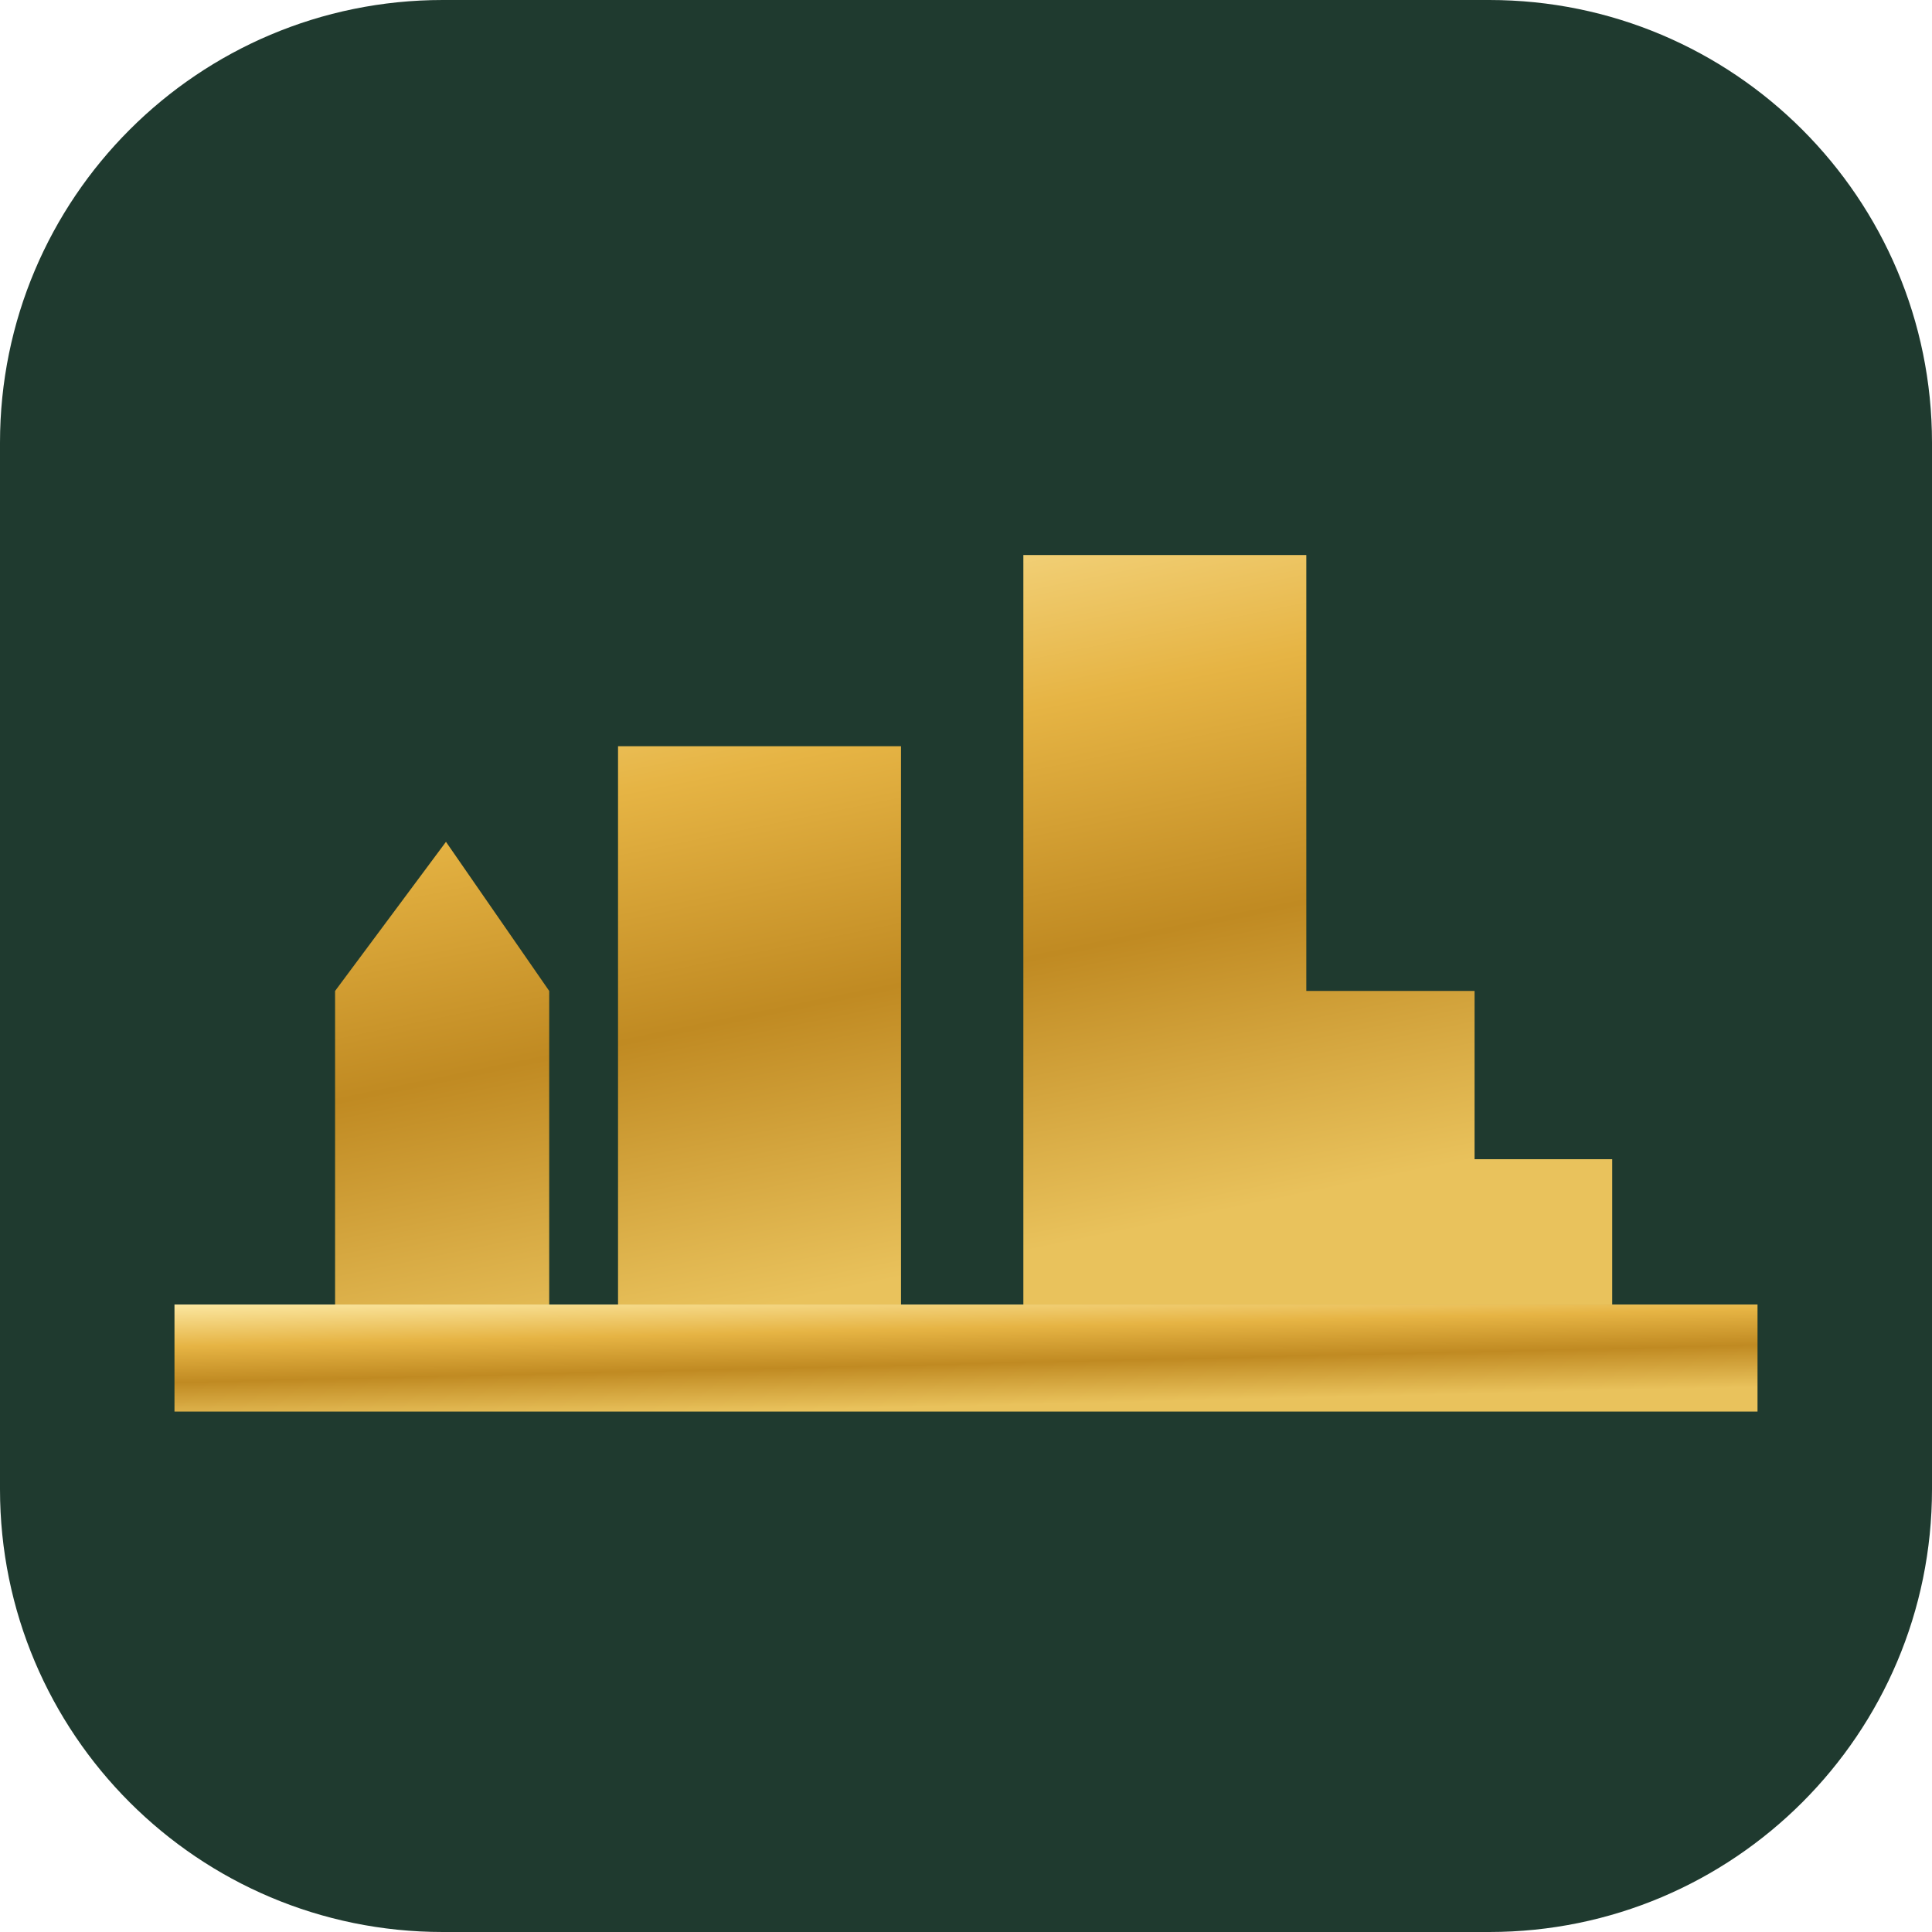
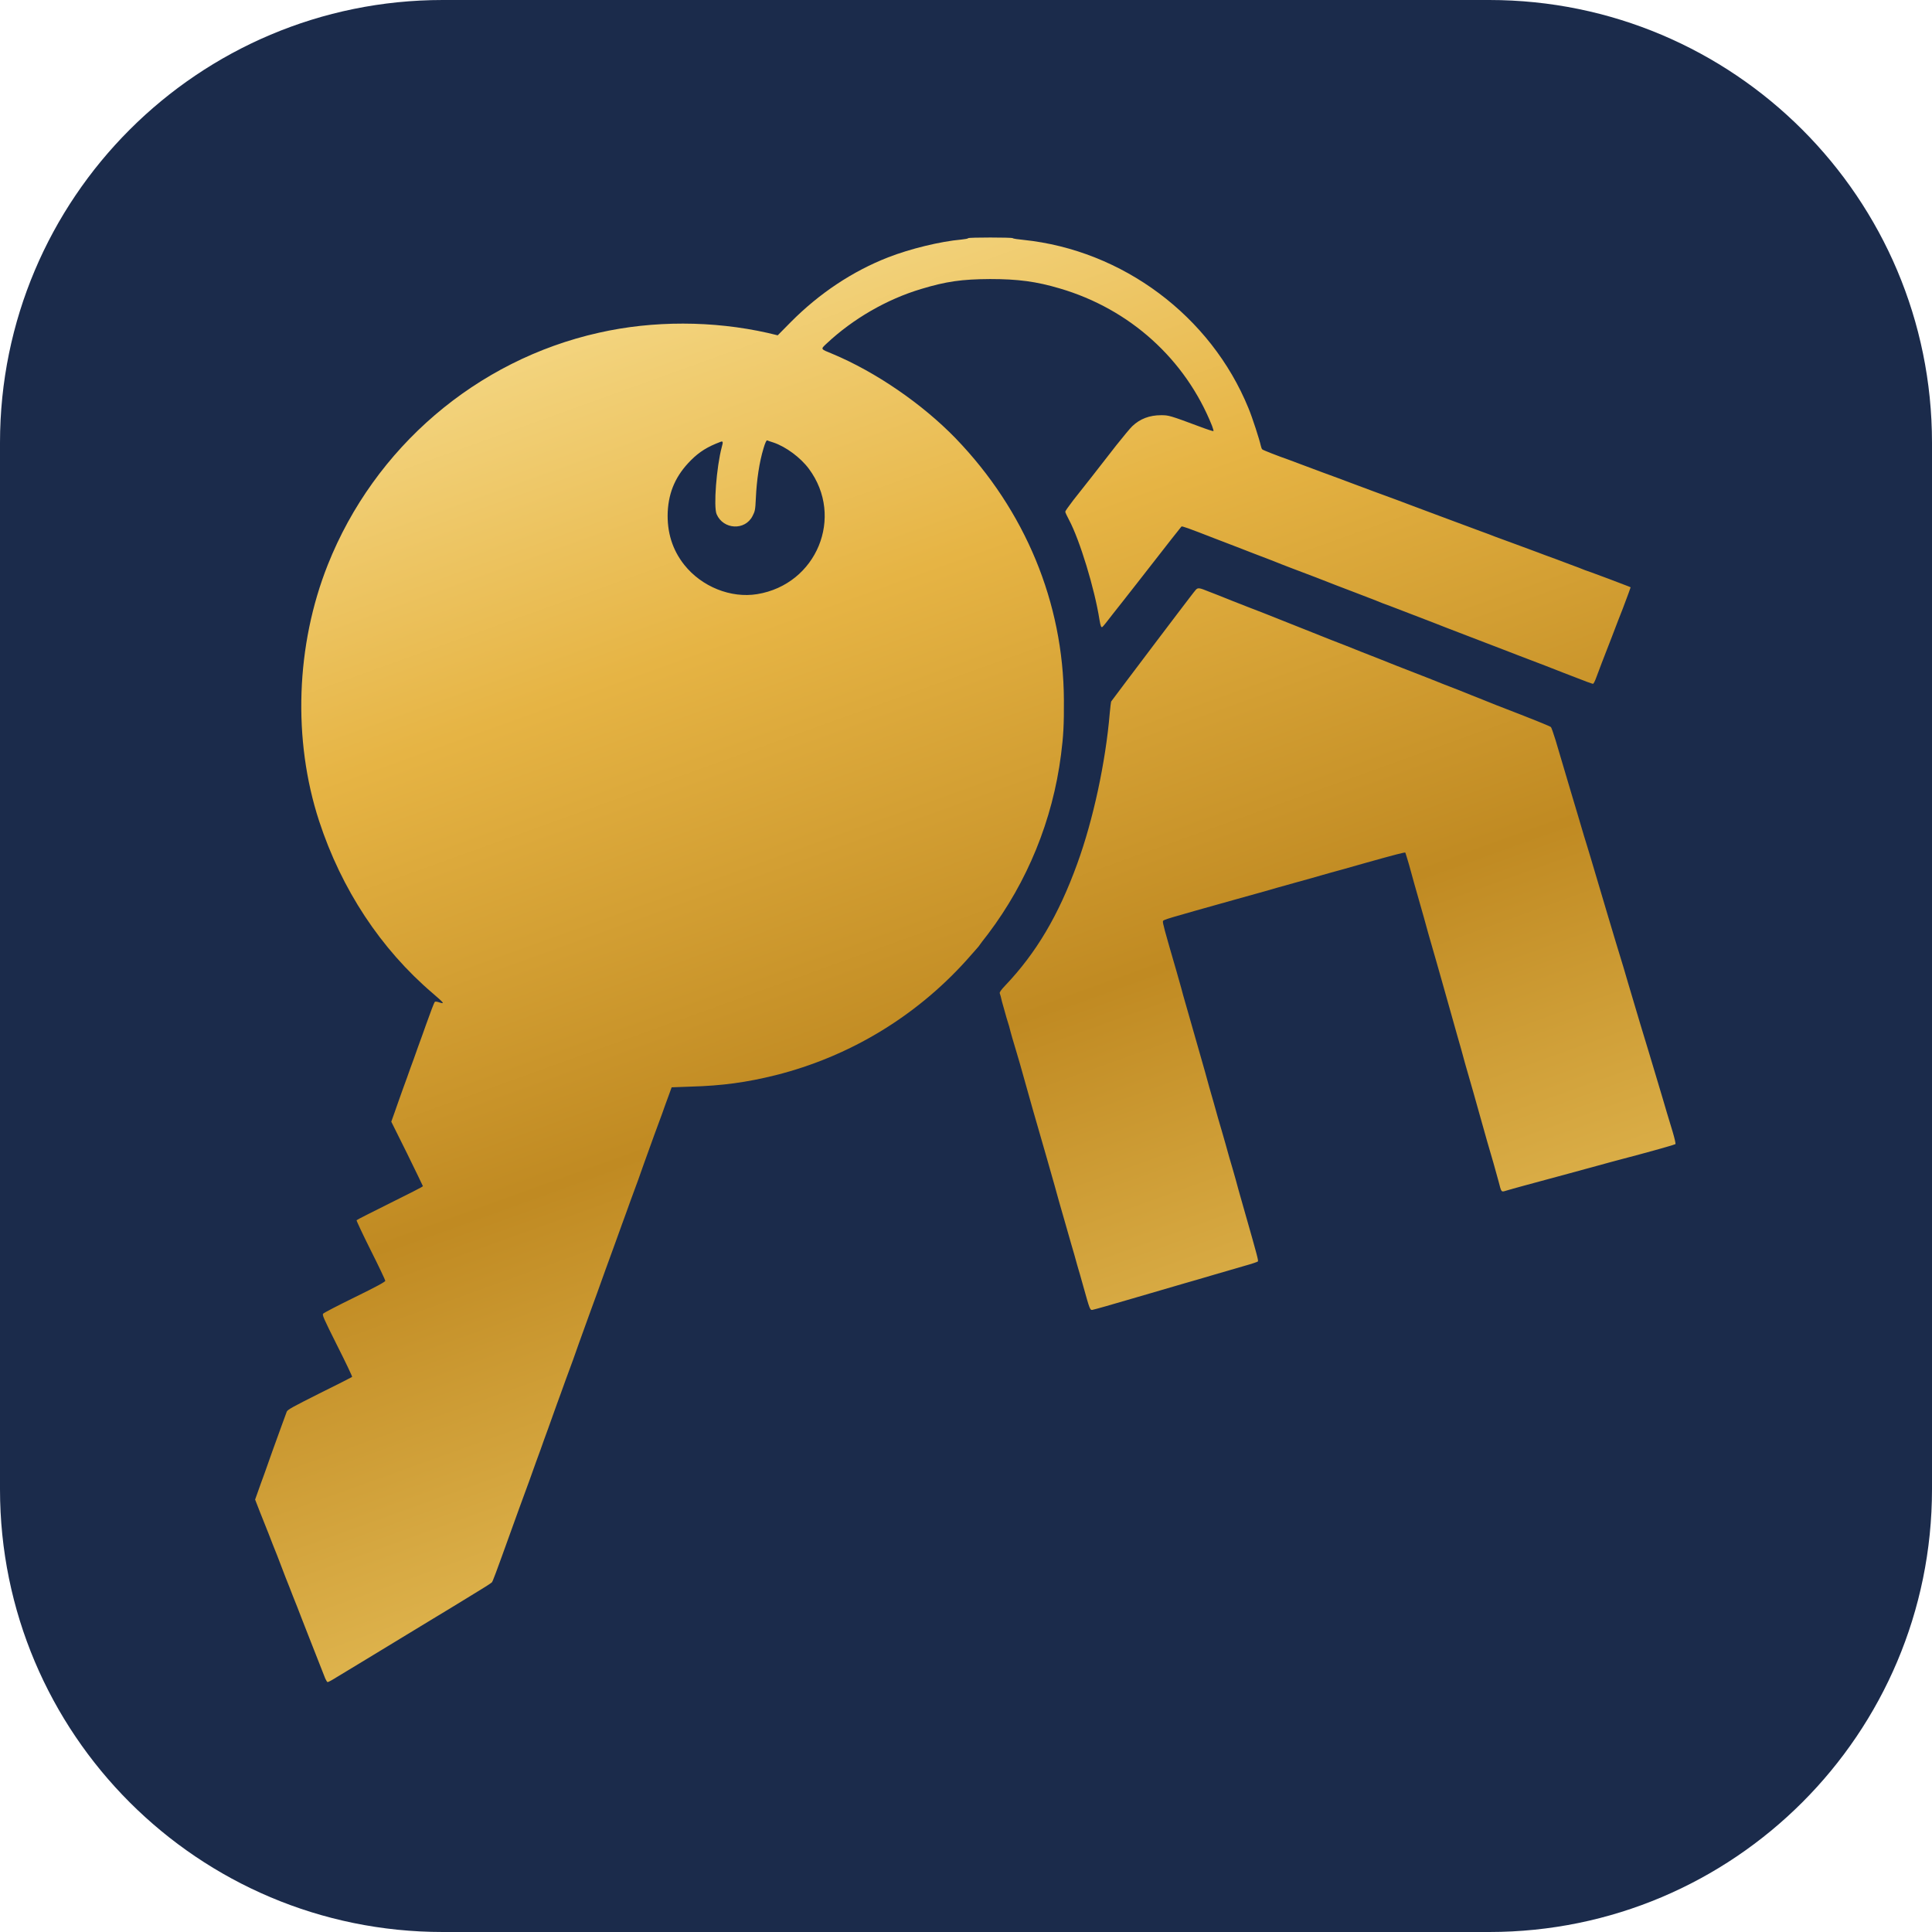
<svg xmlns="http://www.w3.org/2000/svg" viewBox="0 0 48 48">
  <defs>
    <linearGradient id="g" x1="0" y1="0" x2="0.35" y2="1">
      <stop offset="0" stop-color="#fbe7a1" />
      <stop offset=".35" stop-color="#e6b444" />
      <stop offset=".65" stop-color="#c08a22" />
      <stop offset="1" stop-color="#e9c25c" />
    </linearGradient>
  </defs>
-   <rect width="48" height="48" rx="11" fill="#1f3a2f" />
-   <g transform="translate(24 25) scale(0.19) translate(-241.5 -112)" fill="url(#g)">
-     <path d="M159 151V110L173.5 90.5L187 110V151ZM196 151V78H233V151ZM249 151V53H286V110H308V132H326V151Z" />
-     <rect x="138" y="151" width="207" height="14" />
+   <rect width="48" height="48" rx="11" fill="#1b2b4b" />
+   <g transform="translate(6.3 5.9) scale(0.0425)">
+     <path d="M417.8 0.4C417.6 0.7 415.9 1 413.9 1.2C401.5 2.3 383.8 6.6 371 11.6C350.2 19.7 330.8 32.6 314.1 49.4L306.4 57.2 300.6 55.8C268.6 48.6 233.5 48.5 201.8 55.7C130.3 71.7 70.7 122.7 43.4 191.3C24.7 238.3 22.8 293.6 38.3 341.1C51.4 381.1 74.3 415.9 104.8 441.9C111.4 447.6 111.9 448.2 108.7 447.2C107.4 446.7 106.2 446.6 106 446.8C105.5 447.3 103.6 452.4 100.7 460.5C99.8 463.1 97.8 468.7 96.2 473C94.7 477.3 92.7 482.9 91.7 485.5C90.8 488.1 88.8 493.7 87.2 498C85.7 502.3 83.5 508.3 82.5 511.3L80.5 516.9 89.8 535.6C94.8 545.9 99 554.4 99 554.6C99 554.9 90.3 559.3 79.8 564.5C69.2 569.8 60.4 574.2 60.2 574.5C60.1 574.8 63.8 582.7 68.5 592.1C73.2 601.4 77 609.5 77 609.9C77 610.5 71.5 613.5 59.2 619.5C49.4 624.3 41.1 628.6 40.7 629.1C40 629.8 40.8 631.6 48.9 647.8C53.9 657.7 57.8 665.9 57.6 666.1C57.4 666.3 48.9 670.6 38.6 675.7C22.9 683.6 19.9 685.2 19.4 686.4C18.8 687.9 14.7 699.3 11 709.5C9.7 713.2 7.6 719.1 6.4 722.5C5.1 725.9 3.4 730.8 2.5 733.3L0.9 737.8 3.7 745C5.3 749 7.6 754.7 8.8 757.8C9.9 760.8 12.2 766.5 13.8 770.5C15.3 774.5 17.5 780.2 18.7 783.3C19.9 786.3 21.9 791.3 23.1 794.5C24.4 797.7 26.7 803.5 28.2 807.5C29.8 811.5 31.8 816.7 32.7 819C35.8 826.8 41 840.2 41.9 842.4C42.4 843.5 43 844.5 43.3 844.5C43.6 844.5 45.4 843.6 47.3 842.4C49.2 841.3 56.5 836.8 63.5 832.6C75.9 825.1 79.2 823.1 103.5 808.3C110 804.4 120.5 798 127 794C133.5 790.1 139 786.6 139.3 786.2C139.9 785.4 141 782.6 151.1 754.5C154.1 746.2 155.8 741.4 161.3 726.5C163.9 719.2 166.8 711.1 167.8 708.5C168.7 705.9 170.7 700.3 172.3 696C173.8 691.7 176.1 685.5 177.2 682.3C178.4 679 180.7 672.8 182.2 668.5C183.8 664.2 185.8 658.6 186.8 656C188.3 651.5 191.1 644 196.3 629.5C199.3 621.3 202.3 613.1 205.7 603.5C207.3 599.2 209.6 592.9 210.8 589.5C212.1 586.1 214 580.5 215.2 577.3C216.4 574 218.7 567.8 220.2 563.5C221.8 559.2 223.8 553.6 224.8 551C226.3 546.5 229.1 539 234.3 524.5C235.6 521.1 237.6 515.5 238.8 512.3C240 508.9 241.7 504.1 242.7 501.5L244.4 496.8 255.3 496.4C274 495.9 288.3 493.9 305.2 489.7C348.1 478.9 386.7 455.7 416.4 422.9C419.9 419 423.2 415.2 423.8 414.5C424.3 413.7 426.8 410.4 429.4 407.1C452.4 376.6 467.1 340.6 472 302.5C473.4 291.6 473.8 284.9 473.7 270.3C473.4 213.5 451.1 159.6 410.4 117.4C390.9 97.3 363.7 78.6 338.3 68C331.2 65.1 331.4 65.4 335.1 61.9C350.5 47.5 370.2 36.1 390.3 30.1C404.9 25.7 413.9 24.4 430.5 24.3C446.7 24.3 457.5 25.7 471.3 29.8C512.2 41.8 544.7 71.1 560.3 110.1C560.9 111.7 561.3 113.1 561.1 113.2C560.9 113.3 557.7 112.3 554 110.9C535.5 104 535 103.9 530.5 103.9C523.8 103.9 518.2 106 513.7 110.3C512.5 111.4 508.4 116.4 504.4 121.4C494.4 134.3 484.6 146.8 479.1 153.7C476.6 157 474.5 159.9 474.5 160.3C474.5 160.7 475.5 162.9 476.7 165.1C483 176.9 491.7 205.5 494.5 223.5C495.2 227.5 495.5 228.2 496.3 227.6C496.6 227.4 499.2 224.2 502 220.5C504.9 216.9 511.5 208.4 516.7 201.8C521.8 195.2 527.9 187.4 530.2 184.5C533.3 180.5 540.1 171.8 542.4 169C542.7 168.6 546.1 169.8 562 176C570.7 179.3 580.7 183.2 584.3 184.6C587.8 185.9 593 187.9 595.8 189C598.5 190.1 603.3 192 606.5 193.2C609.7 194.4 616.2 196.9 621 198.7C625.8 200.6 631.1 202.6 632.8 203.3C634.4 203.9 639.4 205.8 643.8 207.5C648.1 209.2 653.7 211.3 656 212.2C658.3 213.2 662 214.6 664.3 215.4C668.1 216.9 672.9 218.7 689.8 225.2C693.9 226.8 700.7 229.5 705 231.1C720.6 237.1 725.9 239.1 730.8 241C735.6 242.9 742.5 245.5 754.8 250.2C758 251.5 763 253.4 765.8 254.5C779.6 259.9 782.7 261 783.1 260.9C783.4 260.8 784.3 259 785 257C785.8 254.9 787.2 251.1 788.2 248.5C789.2 245.9 791.9 239 794.1 233.3C796.3 227.5 799.1 220.2 800.4 217C801.6 213.8 803.1 209.7 803.8 207.9L805 204.5 803.6 203.9C798.7 202 784.7 196.7 781.8 195.7C779.9 195.1 776.7 193.9 774.6 193C772.5 192.2 766.7 190.1 761.8 188.2C756.8 186.4 752 184.6 751 184.2C750 183.8 744.3 181.7 738.3 179.5C732.2 177.3 726.5 175.2 725.5 174.8C724.5 174.4 720.7 172.9 717 171.6C702.5 166.2 680.1 157.9 676.5 156.5C674.4 155.7 670.6 154.3 668 153.3C659 150 649.7 146.6 641.8 143.6C637.4 141.9 629.7 139.1 624.8 137.3C619.8 135.4 614.3 133.4 612.5 132.7C610.7 132 607.5 130.8 605.3 130C598.7 127.7 590.3 124.4 589.7 123.9C589.4 123.7 589 122.7 588.8 121.7C588.1 118.4 583.9 105.3 581.6 99.8C559.6 45.9 508 7.4 450 1.4C446.8 1.1 444 0.7 443.8 0.4C443.2-0.1 418.1-0.1 417.8 0.4M298.1 123.3C295.7 131.2 294.1 141.5 293.6 152.8C293.3 159.3 293.1 160.1 291.7 162.8C287.3 171.5 274.6 170.8 270.7 161.8C268.8 157.5 270.6 134.2 273.7 122.5C274.6 119.4 274.4 118.9 272.9 119.5C265.4 122.3 260.6 125.3 255.7 130.2C247 138.9 242.7 148.4 242.1 160.4C241.6 172.2 244.8 182.6 251.8 191.4C262 204.2 279 211 294.4 208.5C329.2 202.8 345.5 163.3 324.6 135.2C319.7 128.6 311.1 122.3 304 119.9C302.2 119.3 300.5 118.8 300.2 118.6C299.8 118.5 299 120.2 298.1 123.3M550.7 206.1C550.1 206.7 545.2 213.2 539.7 220.4C534.2 227.7 528.6 235.1 527.2 236.9C517.7 249.5 501.6 270.8 501.3 271.3C501.2 271.6 500.8 274.7 500.5 278.1C498.1 306.7 490.8 340.6 481.5 366.1C470.6 396.2 457.5 418.3 439.3 437.4C437 439.8 436 441.3 436.2 441.8C436.4 442.2 437 444.4 437.5 446.7C438.1 448.9 439.3 453.2 440.2 456.3C441.2 459.3 442.3 463.2 442.7 465C443.2 466.8 444.1 470 444.8 472.2C445.5 474.4 446.9 479.4 448.1 483.4C454.2 505.1 457 515.2 463.8 538.5C467 549.6 470.1 560.7 470.7 563C471.4 565.3 472.8 570.5 474 574.5C475.1 578.5 476.9 584.8 478 588.5C479.1 592.2 480.7 597.7 481.5 600.8C482.4 603.8 484 609.3 485 613C488.9 627 489 627.1 490.4 626.9C491.9 626.6 501.8 623.8 514 620.2C521.4 618 527.6 616.2 544.5 611.3C548.8 610.1 556.6 607.8 562 606.2C567.4 604.6 575.1 602.4 579.2 601.2C583.2 600.1 586.8 598.9 587.1 598.6C587.5 598.2 586.7 595.1 579.9 571.3C578.5 566.3 576.6 559.7 575.7 556.5C574.9 553.3 573.3 547.8 572.3 544.3C571.2 540.7 569.4 534.4 568.3 530.3C567.1 526.1 565.1 519.1 563.8 514.8C562.6 510.4 560.3 502.3 558.7 496.8C557.2 491.3 555.1 483.7 554 480C549.3 463.5 546.8 454.8 545 448.5C543.9 444.8 542.7 440.4 542.3 438.8C541.8 437.1 540.6 432.7 539.5 428.9C532.3 404.2 531.4 400.7 531.6 399.7C531.8 398.8 532.9 398.5 575 386.7C580.4 385.2 587.5 383.2 590.8 382.3C594 381.3 602.1 379.1 608.8 377.2C615.4 375.4 622.5 373.4 624.8 372.7C627 372.1 632.1 370.6 636.3 369.5C640.4 368.3 646.9 366.5 650.8 365.4C667.6 360.7 673 359.3 673.3 359.6C673.4 359.8 674.4 363 675.5 366.8C677.5 374.2 678.9 379.1 682 390C683.1 393.7 685.2 401.3 686.7 406.8C688.3 412.3 690.4 419.8 691.5 423.5C693.4 430 694.9 435.6 699 450C700 453.7 702.1 460.9 703.5 466C705 471.1 707.1 478.6 708.2 482.8C709.4 486.9 711.5 494.4 713 499.5C714.4 504.6 716.5 511.8 717.5 515.5C719.9 524.1 722.6 533.7 724.8 541C725.7 544.2 727 549 727.8 551.8C729.5 558.4 729.3 558.1 732.3 557.2C733.6 556.8 738.5 555.4 743 554.2C757.2 550.4 782.5 543.5 794.5 540.2C799 539 806.1 537.1 810.3 536C823.3 532.5 830.7 530.3 831.2 530C831.4 529.7 830.7 526.6 829.6 522.9C828.5 519.2 827 514.3 826.3 512C825.6 509.7 824.4 505.4 823.5 502.5C822.6 499.6 820.9 493.9 819.7 489.8C817.1 481 813.8 470.2 810.7 460C806.6 446.2 805.4 442.2 803.5 435.8C801.7 429.4 800.7 426.3 796.2 411.5C795 407.5 793 400.9 791.8 396.8C789.7 389.7 786.9 380.3 781.7 362.8C780.4 358.6 778.7 352.8 777.7 349.7C776.8 346.7 775.3 341.5 774.3 338.2C773.3 334.9 771.4 328.4 770 323.8C767.3 314.8 764.5 305.3 761.1 293.8C759.9 289.9 758.7 286.5 758.4 286.2C757.6 285.6 749.6 282.3 726 273.2C722.8 271.9 718.7 270.3 716.8 269.5C714.8 268.7 709.4 266.6 704.8 264.7C700.1 262.9 692.1 259.8 687 257.7C681.9 255.7 673.4 252.4 668 250.3C662.6 248.1 653.4 244.5 647.5 242.2C641.6 239.8 633.7 236.7 630 235.3C622.1 232.1 605.5 225.6 590.8 219.7C585 217.5 576.4 214.1 571.8 212.3C567.1 210.4 561.1 208 558.4 207C552.8 204.7 552 204.6 550.7 206.1" fill="url(#g)" fill-rule="evenodd" />
  </g>
</svg>
